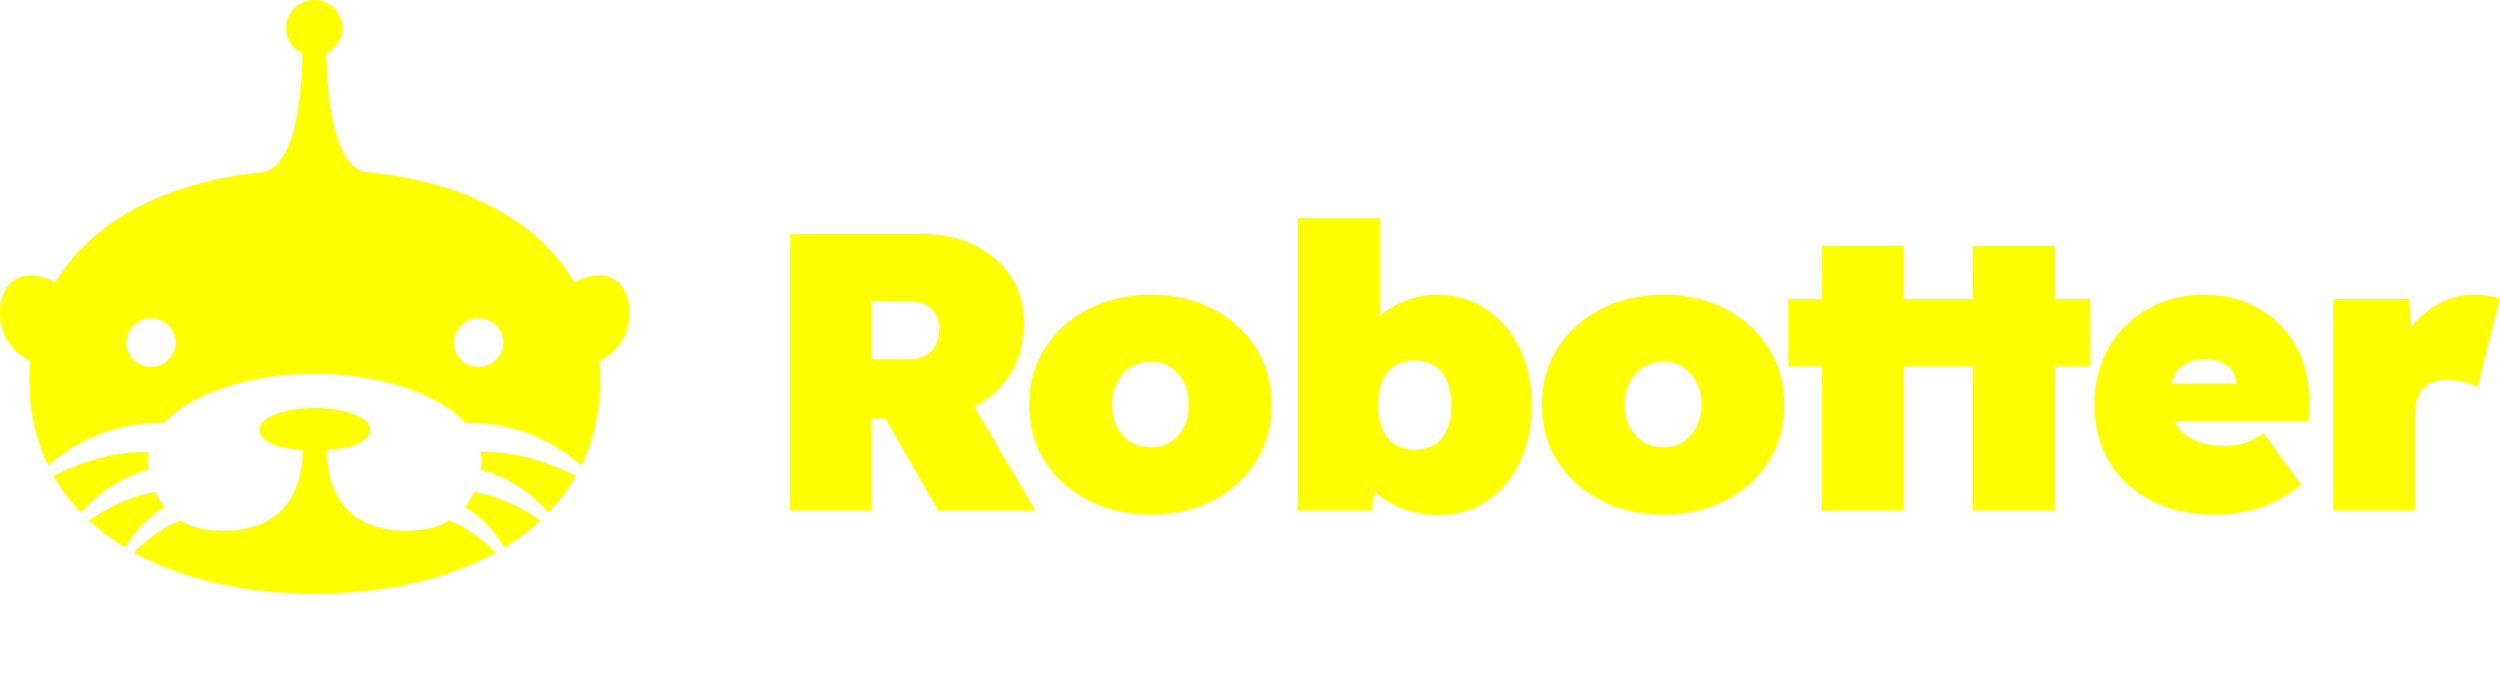
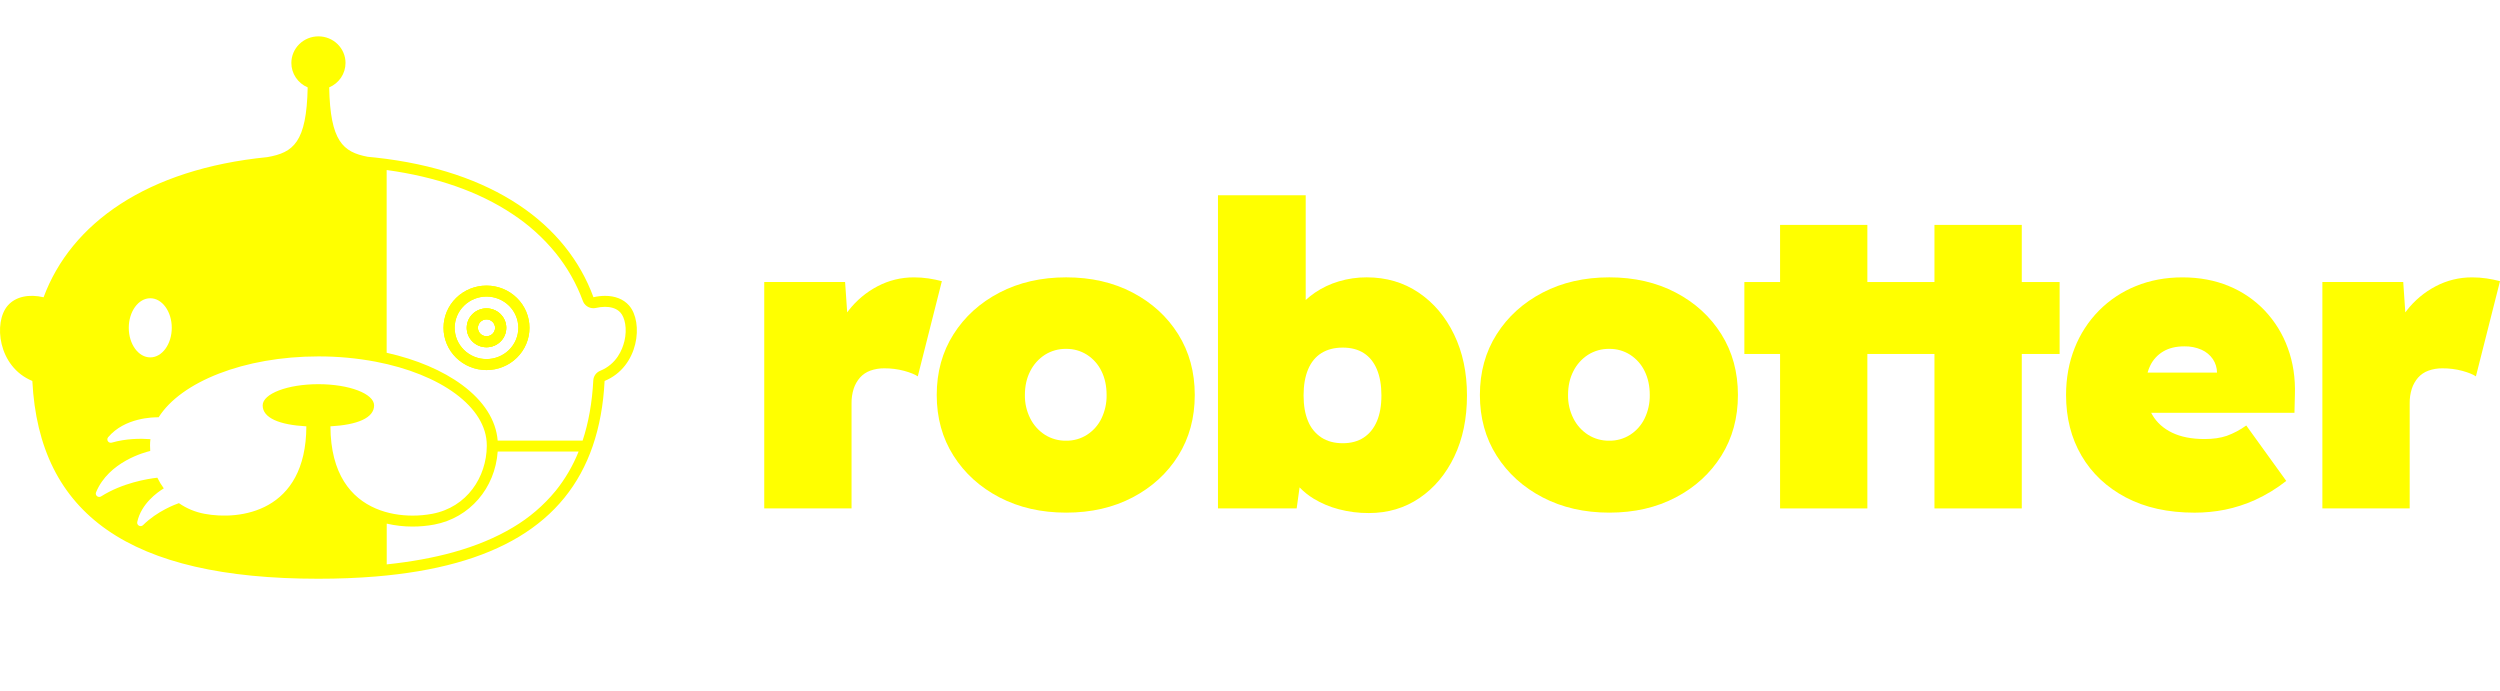
<svg xmlns="http://www.w3.org/2000/svg" width="181" height="50" viewBox="0 0 181 50" fill="none">
-   <path d="M73.173 27.023C73.816 25.964 74.138 24.729 74.138 23.317C74.138 22.078 73.826 20.981 73.202 20.026C72.578 19.072 71.711 18.319 70.599 17.766C69.488 17.213 68.221 16.936 66.797 16.936H57.205V36.967H63.112V30.3H64.107L67.938 36.967H74.986L70.541 29.441C71.638 28.901 72.553 28.061 73.173 27.023ZM67.441 25.421C67.07 25.812 66.524 26.008 65.803 26.007H63.112V21.799H65.686C66.466 21.799 67.046 21.975 67.426 22.328C67.806 22.681 67.997 23.172 67.997 23.802C67.997 24.489 67.811 25.028 67.441 25.421Z" fill="#FFFF00" />
-   <path d="M87.839 22.371C86.523 21.684 85.017 21.341 83.321 21.341C81.624 21.341 80.113 21.684 78.787 22.371C77.462 23.058 76.419 23.998 75.658 25.19C74.898 26.382 74.518 27.751 74.518 29.296C74.518 30.842 74.898 32.211 75.658 33.403C76.419 34.595 77.462 35.535 78.787 36.221C80.113 36.908 81.624 37.252 83.321 37.252C85.017 37.252 86.523 36.908 87.839 36.221C89.155 35.535 90.188 34.595 90.939 33.403C91.69 32.211 92.065 30.842 92.065 29.296C92.065 27.751 91.69 26.382 90.939 25.19C90.188 23.998 89.155 23.058 87.839 22.371ZM85.295 31.514C84.778 32.096 84.12 32.387 83.321 32.387C82.502 32.387 81.829 32.096 81.303 31.514C80.776 30.932 80.513 30.193 80.513 29.296C80.513 28.381 80.776 27.632 81.303 27.05C81.829 26.468 82.502 26.177 83.321 26.177C84.12 26.177 84.778 26.468 85.295 27.05C85.811 27.632 86.069 28.381 86.07 29.296C86.07 30.195 85.812 30.934 85.296 31.516L85.295 31.514Z" fill="#FFFF00" />
-   <path d="M107.609 22.371C106.585 21.684 105.411 21.341 104.085 21.341C103.295 21.336 102.511 21.477 101.775 21.756C101.095 22.007 100.47 22.381 99.932 22.858V15.79H93.966V36.965H99.318L99.523 35.563C100.03 36.078 100.697 36.493 101.526 36.808C102.39 37.129 103.307 37.289 104.231 37.28C105.518 37.28 106.663 36.942 107.667 36.264C108.672 35.587 109.461 34.652 110.036 33.46C110.611 32.268 110.899 30.89 110.899 29.325C110.899 27.78 110.607 26.406 110.022 25.204C109.437 24.002 108.633 23.058 107.609 22.371ZM104.392 31.714C103.933 32.278 103.285 32.559 102.447 32.559C101.589 32.559 100.931 32.277 100.473 31.714C100.015 31.152 99.786 30.355 99.786 29.325C99.786 28.295 100.015 27.498 100.473 26.936C100.931 26.373 101.589 26.091 102.447 26.091C103.285 26.091 103.933 26.373 104.392 26.936C104.851 27.498 105.08 28.295 105.079 29.325C105.079 30.356 104.85 31.153 104.392 31.716V31.714Z" fill="#FFFF00" />
-   <path d="M124.953 22.371C123.637 21.684 122.131 21.341 120.435 21.341C118.739 21.341 117.228 21.684 115.902 22.371C114.576 23.058 113.533 23.998 112.773 25.19C112.012 26.382 111.632 27.751 111.632 29.296C111.632 30.842 112.012 32.211 112.773 33.403C113.533 34.595 114.576 35.535 115.902 36.221C117.228 36.908 118.739 37.252 120.435 37.252C122.131 37.252 123.637 36.908 124.953 36.221C126.269 35.535 127.303 34.595 128.053 33.403C128.804 32.211 129.179 30.842 129.179 29.296C129.179 27.751 128.804 26.382 128.053 25.19C127.303 23.998 126.269 23.058 124.953 22.371ZM122.409 31.514C121.892 32.096 121.234 32.387 120.435 32.387C119.616 32.387 118.943 32.096 118.417 31.514C117.891 30.932 117.627 30.193 117.627 29.296C117.627 28.381 117.891 27.632 118.417 27.05C118.943 26.468 119.616 26.177 120.435 26.177C121.234 26.177 121.892 26.468 122.409 27.05C122.926 27.632 123.184 28.381 123.184 29.296C123.182 30.195 122.923 30.934 122.407 31.516L122.409 31.514Z" fill="#FFFF00" />
-   <path d="M148.771 17.794H142.834V21.657H137.833V17.794H131.896V21.657H129.469V26.522H131.896V36.967H137.833V26.522H142.834V36.967H148.771V26.522H151.344V21.657H148.771V17.794Z" fill="#FFFF00" />
-   <path d="M163.616 22.371C162.455 21.684 161.105 21.341 159.565 21.341C158.026 21.341 156.661 21.684 155.471 22.371C154.293 23.046 153.323 24.02 152.663 25.19C151.98 26.383 151.639 27.752 151.64 29.296C151.641 30.841 151.992 32.21 152.693 33.403C153.395 34.596 154.399 35.535 155.705 36.221C157.011 36.908 158.571 37.251 160.384 37.252C161.43 37.252 162.471 37.098 163.47 36.794C164.473 36.489 165.521 35.926 166.614 35.105L163.894 31.357C163.486 31.65 163.038 31.886 162.563 32.058C162.143 32.201 161.641 32.273 161.057 32.273C160.14 32.273 159.375 32.115 158.761 31.8C158.148 31.485 157.704 31.052 157.43 30.498H167.169L167.198 29.296C167.237 27.751 166.94 26.382 166.306 25.19C165.696 24.023 164.764 23.046 163.616 22.371ZM157.197 27.78C157.508 26.597 158.337 26.006 159.682 26.006C160.345 26.006 160.877 26.163 161.276 26.478C161.676 26.792 161.886 27.227 161.905 27.78H157.197Z" fill="#FFFF00" />
-   <path d="M180.093 21.414C179.764 21.365 179.432 21.341 179.099 21.343C178.208 21.336 177.331 21.558 176.555 21.987C175.773 22.418 175.094 23.008 174.566 23.718L174.42 21.657H168.922V36.965H174.858V29.869C174.858 29.125 175.049 28.543 175.429 28.123C175.809 27.703 176.36 27.494 177.081 27.494C177.54 27.49 177.998 27.548 178.441 27.665C178.86 27.78 179.167 27.904 179.362 28.037L181 21.599C180.701 21.522 180.399 21.46 180.093 21.414Z" fill="#FFFF00" />
-   <path d="M44.721 20.39C43.949 19.752 42.75 19.809 41.597 20.423C39.052 16.138 33.917 13.123 26.319 12.425C23.953 11.733 23.657 6.151 23.627 3.839C23.98 3.677 24.278 3.419 24.487 3.095C24.696 2.772 24.807 2.397 24.807 2.014C24.807 1.48 24.591 0.968 24.207 0.59C23.824 0.212 23.303 0 22.761 0C22.218 0 21.698 0.212 21.314 0.59C20.931 0.968 20.715 1.48 20.715 2.014C20.715 2.397 20.826 2.772 21.035 3.095C21.244 3.419 21.542 3.677 21.895 3.839C21.864 6.187 21.558 11.907 19.091 12.454C11.637 13.201 6.55 16.201 4.009 20.434C2.85 19.81 1.64 19.748 0.864 20.39C-0.305 21.355 -0.445 24.229 1.431 25.663C1.668 25.844 1.919 26.006 2.183 26.146C2.146 26.571 2.127 27.002 2.127 27.438C2.127 29.796 2.61 31.878 3.485 33.689C5.547 31.942 8.169 30.57 11.892 30.609C13.835 28.508 17.986 27.057 22.793 27.057C27.6 27.057 31.75 28.508 33.694 30.609C37.417 30.57 40.039 31.942 42.1 33.689C42.975 31.878 43.459 29.796 43.459 27.438C43.459 27.002 43.441 26.571 43.404 26.146C43.667 26.006 43.918 25.844 44.155 25.663C46.03 24.229 45.89 21.355 44.721 20.39ZM10.934 26.557C10.459 26.557 10.004 26.372 9.668 26.041C9.332 25.711 9.144 25.262 9.144 24.795C9.144 24.328 9.332 23.88 9.668 23.549C10.004 23.219 10.459 23.033 10.934 23.033C11.408 23.033 11.864 23.219 12.199 23.549C12.535 23.88 12.724 24.328 12.724 24.795C12.724 25.262 12.535 25.711 12.199 26.041C11.864 26.372 11.408 26.557 10.934 26.557ZM34.651 26.557C34.176 26.557 33.721 26.372 33.385 26.041C33.05 25.711 32.861 25.262 32.861 24.795C32.861 24.328 33.05 23.88 33.385 23.549C33.721 23.219 34.176 23.033 34.651 23.033C35.126 23.033 35.581 23.219 35.916 23.549C36.252 23.88 36.441 24.328 36.441 24.795C36.441 25.262 36.252 25.711 35.916 26.041C35.581 26.372 35.126 26.557 34.651 26.557Z" fill="#FFFF00" />
-   <path d="M34.816 32.716C34.85 32.908 34.868 33.102 34.868 33.297C34.867 33.53 34.852 33.763 34.822 33.994C36.999 34.599 38.529 35.767 39.709 37.108C40.484 36.305 41.154 35.41 41.704 34.444C39.599 33.383 37.217 32.667 34.816 32.716Z" fill="#FFFF00" />
-   <path d="M33.661 36.701C34.989 37.497 35.878 38.526 36.526 39.63C37.462 39.067 38.336 38.41 39.135 37.672C37.714 36.681 36.083 35.905 34.349 35.613C34.167 36.003 33.936 36.369 33.661 36.701Z" fill="#FFFF00" />
-   <path d="M11.924 36.701C11.649 36.369 11.417 36.003 11.235 35.613C9.502 35.905 7.871 36.683 6.45 37.672C7.249 38.41 8.123 39.067 9.058 39.63C9.706 38.529 10.595 37.497 11.924 36.701Z" fill="#FFFF00" />
-   <path d="M11.235 35.613L11.798 35.536C11.609 35.556 11.422 35.582 11.235 35.613Z" fill="#FFFF00" />
-   <path d="M10.763 33.994C10.732 33.763 10.717 33.53 10.717 33.297C10.717 33.102 10.734 32.908 10.769 32.716C8.368 32.667 5.985 33.383 3.88 34.444C4.43 35.41 5.1 36.305 5.876 37.108C7.057 35.767 8.586 34.599 10.763 33.994Z" fill="#FFFF00" />
-   <path d="M32.531 37.683C32.058 37.972 31.534 38.172 30.986 38.271C28.493 38.732 23.748 38.467 23.657 32.568C25.583 32.46 26.789 31.969 26.789 31.065C26.789 30.222 24.999 29.538 22.793 29.538C20.587 29.538 18.797 30.222 18.797 31.065C18.797 31.969 20.002 32.46 21.929 32.568C21.838 38.467 17.094 38.732 14.599 38.271C14.052 38.172 13.528 37.972 13.055 37.683C11.771 38.186 10.638 39.022 9.69 39.996C13.305 42 17.907 42.983 22.795 42.983C27.682 42.983 32.283 42 35.9 39.996C34.947 39.022 33.815 38.185 32.531 37.683Z" fill="#FFFF00" />
+   <path d="M67.226 20.158C66.876 20.106 66.522 20.081 66.167 20.082C65.249 20.078 64.345 20.299 63.536 20.725C62.714 21.156 61.997 21.757 61.434 22.487C61.401 22.53 61.368 22.573 61.336 22.617L61.185 20.419H55.331V36.808H61.652V29.21C61.645 28.847 61.698 28.485 61.808 28.138C61.904 27.846 62.057 27.575 62.26 27.341C62.462 27.114 62.719 26.94 63.007 26.836C63.331 26.72 63.674 26.663 64.019 26.667C64.508 26.663 64.995 26.725 65.467 26.851C65.913 26.974 66.24 27.107 66.448 27.249L68.191 20.356C67.873 20.274 67.551 20.208 67.226 20.158Z" fill="#FFFF00" />
+   <path d="M82.002 21.183C80.601 20.448 78.998 20.08 77.192 20.08C75.386 20.08 73.777 20.448 72.365 21.183C70.954 21.918 69.843 22.924 69.034 24.201C68.224 25.477 67.819 26.943 67.819 28.597C67.819 30.252 68.224 31.717 69.034 32.994C69.843 34.27 70.954 35.276 72.365 36.012C73.777 36.747 75.386 37.115 77.192 37.115C78.998 37.115 80.601 36.747 82.002 36.012C83.403 35.276 84.504 34.27 85.303 32.994C86.102 31.717 86.501 30.252 86.501 28.597C86.501 26.943 86.102 25.477 85.303 24.201C84.504 22.924 83.403 21.918 82.002 21.183ZM79.745 30.298C79.514 30.778 79.153 31.186 78.702 31.477C78.253 31.765 77.727 31.914 77.192 31.906C76.646 31.917 76.109 31.767 75.65 31.477C75.197 31.184 74.831 30.777 74.592 30.298C74.326 29.77 74.192 29.187 74.202 28.597C74.202 27.944 74.332 27.367 74.592 26.866C74.832 26.388 75.197 25.98 75.65 25.687C76.11 25.397 76.646 25.248 77.192 25.258C77.727 25.251 78.252 25.4 78.702 25.687C79.153 25.979 79.513 26.387 79.745 26.866C79.994 27.368 80.118 27.945 80.118 28.597C80.129 29.186 80 29.768 79.744 30.3L79.745 30.298Z" fill="#FFFF00" />
+   <path d="M102.707 21.183C101.617 20.448 100.366 20.08 98.954 20.08C98.269 20.077 97.587 20.175 96.931 20.371C96.309 20.555 95.721 20.835 95.187 21.198C94.957 21.357 94.738 21.532 94.533 21.72V14.136H88.181V36.808H93.879L94.089 35.288C94.392 35.601 94.735 35.875 95.109 36.104C95.674 36.446 96.288 36.704 96.931 36.87C97.641 37.057 98.374 37.15 99.11 37.145C100.48 37.145 101.7 36.783 102.769 36.058C103.838 35.333 104.679 34.332 105.291 33.055C105.903 31.779 106.209 30.304 106.209 28.628C106.209 26.974 105.898 25.503 105.275 24.216C104.653 22.929 103.796 21.918 102.707 21.183ZM99.688 30.497C99.47 31.008 99.154 31.401 98.738 31.677C98.323 31.952 97.815 32.09 97.213 32.09C96.611 32.09 96.097 31.952 95.671 31.677C95.236 31.389 94.899 30.977 94.706 30.497C94.488 29.987 94.379 29.364 94.379 28.628C94.379 27.892 94.488 27.264 94.706 26.744C94.924 26.223 95.246 25.83 95.671 25.564C96.097 25.299 96.611 25.166 97.213 25.166C97.815 25.166 98.324 25.299 98.738 25.564C99.153 25.83 99.47 26.223 99.688 26.744C99.906 27.265 100.015 27.893 100.015 28.628C100.015 29.363 99.906 29.986 99.688 30.497Z" fill="#FFFF00" />
+   <path d="M121.326 21.183C119.925 20.448 118.322 20.08 116.516 20.08C114.71 20.08 113.101 20.448 111.69 21.183C110.278 21.918 109.167 22.924 108.358 24.201C107.548 25.477 107.144 26.943 107.144 28.597C107.144 30.252 107.548 31.717 108.358 32.994C109.167 34.27 110.278 35.276 111.69 36.012C113.101 36.747 114.71 37.115 116.516 37.115C118.322 37.115 119.925 36.747 121.326 36.012C122.728 35.276 123.828 34.27 124.627 32.994C125.426 31.717 125.826 30.252 125.826 28.597C125.826 26.943 125.426 25.477 124.627 24.201C123.828 22.924 122.728 21.918 121.326 21.183ZM119.069 30.298C118.838 30.778 118.477 31.186 118.026 31.477C117.577 31.764 117.051 31.914 116.516 31.906C115.97 31.917 115.434 31.767 114.974 31.477C114.521 31.184 114.155 30.777 113.916 30.298C113.649 29.77 113.516 29.187 113.527 28.597C113.527 27.944 113.656 27.367 113.916 26.866C114.156 26.387 114.521 25.98 114.974 25.687C115.434 25.397 115.97 25.248 116.516 25.258C117.051 25.251 117.577 25.4 118.026 25.687C118.477 25.979 118.838 26.387 119.069 26.866C119.318 27.368 119.443 27.945 119.443 28.597C119.453 29.186 119.325 29.768 119.069 30.3V30.298Z" fill="#FFFF00" />
+   <path d="M140.055 25.627V36.81H146.376V25.627H149.116V20.419H146.376V16.283H140.055V20.419H135.197V16.283H128.877V20.419H126.292V25.627H128.877V36.81H135.197V25.627H140.055Z" fill="#FFFF00" />
+   <path d="M163.968 22.487C163.239 21.72 162.353 21.114 161.368 20.71C160.361 20.292 159.245 20.083 158.021 20.082C156.797 20.081 155.67 20.29 154.642 20.71C153.635 21.115 152.724 21.72 151.965 22.487C151.199 23.265 150.601 24.187 150.205 25.198C149.79 26.24 149.583 27.374 149.583 28.599C149.583 30.254 149.956 31.719 150.704 32.996C151.451 34.272 152.52 35.278 153.911 36.014C155.301 36.749 156.962 37.117 158.893 37.117C159.63 37.117 160.365 37.046 161.088 36.902C161.839 36.748 162.57 36.512 163.267 36.197C164.074 35.829 164.832 35.366 165.525 34.819L162.629 30.805C162.196 31.119 161.72 31.372 161.215 31.556C160.768 31.709 160.234 31.786 159.611 31.786C158.677 31.786 157.894 31.632 157.26 31.326C156.627 31.02 156.15 30.591 155.828 30.039C155.799 29.989 155.771 29.938 155.745 29.886H166.119L166.15 28.599C166.192 27.374 166.02 26.24 165.636 25.198C165.274 24.192 164.706 23.27 163.968 22.487ZM156.62 25.444C157.035 25.198 157.543 25.076 158.145 25.076C158.574 25.066 158.999 25.15 159.391 25.321C159.727 25.47 160.014 25.709 160.218 26.01C160.407 26.298 160.509 26.633 160.512 26.975H155.486C155.532 26.807 155.593 26.643 155.669 26.485C155.872 26.052 156.204 25.689 156.62 25.444Z" fill="#FFFF00" />
+   <path d="M180.035 20.158C179.684 20.106 179.33 20.081 178.976 20.082C178.058 20.078 177.154 20.299 176.345 20.725C175.523 21.156 174.806 21.757 174.243 22.487C174.21 22.53 174.177 22.573 174.145 22.617L173.994 20.419H168.14V36.808H174.461V29.21C174.454 28.847 174.507 28.485 174.617 28.138C174.713 27.846 174.866 27.575 175.068 27.341C175.27 27.113 175.527 26.94 175.816 26.836C176.14 26.72 176.483 26.663 176.828 26.667C177.316 26.663 177.804 26.725 178.275 26.851C178.721 26.974 179.049 27.107 179.256 27.249L181 20.356C180.682 20.274 180.36 20.208 180.035 20.158Z" fill="#FFFF00" />
+   <path d="M45.546 22.12C45.133 21.648 44.515 21.42 43.809 21.42C43.525 21.421 43.242 21.455 42.966 21.519C41.025 16.222 35.705 12.336 27.191 11.408C27.002 11.388 26.812 11.368 26.621 11.351C24.823 11.009 23.911 10.221 23.833 6.327C24.184 6.177 24.483 5.93 24.694 5.616C24.904 5.302 25.016 4.934 25.016 4.558C25.016 4.047 24.809 3.557 24.442 3.196C24.074 2.835 23.575 2.632 23.055 2.632C22.535 2.632 22.036 2.835 21.668 3.196C21.3 3.557 21.094 4.047 21.094 4.558C21.094 4.934 21.206 5.302 21.416 5.616C21.626 5.93 21.925 6.177 22.276 6.327C22.197 10.317 21.241 11.046 19.354 11.376C10.642 12.243 5.148 16.159 3.156 21.522C2.104 21.277 1.137 21.465 0.564 22.12C-0.491 23.325 -0.156 26.557 2.341 27.581C2.839 37.258 9.394 41.901 23.036 41.901C24.504 41.901 25.891 41.847 27.196 41.739C35.853 41.023 40.977 37.923 42.912 32.297C43.398 30.885 43.685 29.313 43.773 27.581C46.266 26.557 46.6 23.325 45.546 22.12ZM10.879 21.593C11.739 21.593 12.436 22.552 12.436 23.734C12.436 24.916 11.739 25.875 10.879 25.875C10.02 25.875 9.323 24.916 9.323 23.734C9.323 22.552 10.021 21.593 10.879 21.593ZM23.922 30.867C25.868 30.759 27.085 30.263 27.085 29.352C27.085 28.503 25.28 27.815 23.051 27.815C20.822 27.815 19.017 28.503 19.017 29.352C19.017 30.263 20.234 30.759 22.18 30.867C22.158 37.096 17.349 37.68 14.812 37.2C14.143 37.077 13.509 36.814 12.953 36.428C12.73 36.505 11.386 36.995 10.356 38.019C10.318 38.056 10.269 38.08 10.215 38.088C10.162 38.095 10.107 38.085 10.06 38.06C10.013 38.034 9.975 37.994 9.953 37.946C9.931 37.897 9.925 37.843 9.937 37.792C10.223 36.476 11.376 35.651 11.859 35.358C11.68 35.115 11.524 34.856 11.392 34.586C10.671 34.667 8.867 34.961 7.319 35.94C7.274 35.968 7.221 35.982 7.168 35.978C7.115 35.975 7.065 35.955 7.024 35.922C6.984 35.888 6.955 35.843 6.942 35.792C6.93 35.741 6.934 35.688 6.955 35.64C7.873 33.421 10.503 32.737 10.877 32.651C10.867 32.518 10.862 32.383 10.862 32.249C10.862 32.098 10.872 31.946 10.892 31.796C10.181 31.743 9.129 31.746 8.09 32.047C8.039 32.062 7.985 32.06 7.935 32.042C7.885 32.025 7.842 31.991 7.813 31.948C7.783 31.905 7.769 31.853 7.771 31.801C7.774 31.749 7.793 31.699 7.827 31.658C9.031 30.229 11.106 30.204 11.485 30.212C13.097 27.651 17.668 25.804 23.053 25.804C24.442 25.801 25.828 25.929 27.192 26.185C31.888 27.081 35.244 29.458 35.244 32.249C35.244 32.266 35.244 32.282 35.244 32.298C35.224 34.538 33.817 36.723 31.293 37.2C30.825 37.287 30.349 37.331 29.873 37.33C29.014 37.33 28.07 37.19 27.196 36.811C25.43 36.052 23.936 34.334 23.923 30.867H23.922ZM40.218 35.549C39.358 36.595 38.318 37.485 37.146 38.179C35.913 38.921 34.453 39.529 32.806 39.986C31.374 40.383 29.76 40.677 27.999 40.862V37.91C28.611 38.053 29.238 38.124 29.867 38.123C30.395 38.124 30.922 38.075 31.44 37.979C34.004 37.494 35.845 35.349 36.033 32.693H41.891C41.48 33.721 40.917 34.683 40.219 35.549H40.218ZM45.199 24.727C45.059 25.309 44.645 26.358 43.452 26.847C43.311 26.904 43.189 27 43.101 27.123C43.013 27.246 42.962 27.391 42.954 27.541C42.871 29.138 42.611 30.604 42.182 31.9H36.032C35.913 30.419 35.029 29.032 33.459 27.871C32.05 26.831 30.172 26.029 27.994 25.54V12.309C31.6 12.806 34.656 13.872 37.084 15.485C38.278 16.268 39.342 17.227 40.239 18.329C41.078 19.37 41.74 20.539 42.199 21.788C42.255 21.942 42.358 22.076 42.495 22.17C42.631 22.264 42.793 22.314 42.96 22.314C43.022 22.315 43.085 22.308 43.146 22.294C43.362 22.243 43.584 22.216 43.806 22.215C44.149 22.215 44.623 22.288 44.927 22.639C45.225 22.973 45.433 23.769 45.203 24.727H45.199Z" fill="#FFFF00" />
+   <path d="M35.223 22.327C34.843 22.327 34.479 22.476 34.21 22.739C33.942 23.003 33.791 23.361 33.791 23.734C33.791 24.107 33.942 24.465 34.21 24.729C34.479 24.993 34.843 25.141 35.223 25.141C35.602 25.141 35.967 24.993 36.235 24.729C36.504 24.465 36.655 24.107 36.655 23.734C36.655 23.361 36.504 23.003 36.235 22.739C35.967 22.476 35.602 22.327 35.223 22.327ZM35.223 24.346C35.057 24.346 34.899 24.281 34.782 24.167C34.666 24.052 34.6 23.896 34.6 23.734C34.6 23.572 34.666 23.416 34.782 23.302C34.899 23.187 35.057 23.122 35.223 23.122C35.388 23.122 35.546 23.187 35.663 23.302C35.78 23.416 35.845 23.572 35.845 23.734C35.845 23.896 35.78 24.052 35.663 24.167C35.546 24.281 35.388 24.346 35.223 24.346Z" fill="#FFFF00" />
+   <path d="M35.223 20.676C34.397 20.676 33.605 20.998 33.022 21.572C32.438 22.145 32.11 22.923 32.11 23.734C32.11 24.545 32.438 25.323 33.022 25.897C33.605 26.47 34.397 26.793 35.223 26.793C36.048 26.793 36.84 26.47 37.424 25.897C38.008 25.323 38.336 24.545 38.336 23.734C38.336 22.923 38.008 22.145 37.424 21.572C36.84 20.998 36.048 20.676 35.223 20.676ZM35.223 25.997C34.612 25.997 34.026 25.759 33.594 25.334C33.162 24.91 32.919 24.334 32.919 23.734C32.919 23.134 33.162 22.558 33.594 22.134C34.026 21.709 34.612 21.471 35.223 21.471C35.834 21.471 36.419 21.709 36.852 22.134C37.283 22.558 37.526 23.134 37.526 23.734C37.526 24.334 37.283 24.91 36.852 25.334C36.419 25.759 35.834 25.997 35.223 25.997Z" fill="#FFFF00" />
+   <path d="M35.223 20.676C34.397 20.676 33.605 20.998 33.022 21.572C32.438 22.145 32.11 22.923 32.11 23.734C32.11 24.545 32.438 25.323 33.022 25.897C33.605 26.47 34.397 26.793 35.223 26.793C36.048 26.793 36.84 26.47 37.424 25.897C38.008 25.323 38.336 24.545 38.336 23.734C38.336 22.923 38.008 22.145 37.424 21.572C36.84 20.998 36.048 20.676 35.223 20.676ZM35.223 25.997C34.612 25.997 34.026 25.759 33.594 25.334C33.162 24.91 32.919 24.334 32.919 23.734C32.919 23.134 33.162 22.558 33.594 22.134C34.026 21.709 34.612 21.471 35.223 21.471C35.834 21.471 36.419 21.709 36.852 22.134C37.283 22.558 37.526 23.134 37.526 23.734C37.526 24.334 37.283 24.91 36.852 25.334C36.419 25.759 35.834 25.997 35.223 25.997Z" fill="#FFFF00" />
+   <path d="M35.223 22.327C34.843 22.327 34.479 22.476 34.21 22.739C33.942 23.003 33.791 23.361 33.791 23.734C33.791 24.107 33.942 24.465 34.21 24.729C34.479 24.993 34.843 25.141 35.223 25.141C35.602 25.141 35.967 24.993 36.235 24.729C36.504 24.465 36.655 24.107 36.655 23.734C36.655 23.361 36.504 23.003 36.235 22.739C35.967 22.476 35.602 22.327 35.223 22.327ZM35.223 24.346C35.057 24.346 34.899 24.281 34.782 24.167C34.666 24.052 34.6 23.896 34.6 23.734C34.6 23.572 34.666 23.416 34.782 23.302C34.899 23.187 35.057 23.122 35.223 23.122C35.388 23.122 35.546 23.187 35.663 23.302C35.78 23.416 35.845 23.572 35.845 23.734C35.845 23.896 35.78 24.052 35.663 24.167C35.546 24.281 35.388 24.346 35.223 24.346Z" fill="#FFFF00" />
+   <path d="M35.223 22.327C34.843 22.327 34.479 22.476 34.21 22.739C33.942 23.003 33.791 23.361 33.791 23.734C33.791 24.107 33.942 24.465 34.21 24.729C34.479 24.993 34.843 25.141 35.223 25.141C35.602 25.141 35.967 24.993 36.235 24.729C36.504 24.465 36.655 24.107 36.655 23.734C36.655 23.361 36.504 23.003 36.235 22.739C35.967 22.476 35.602 22.327 35.223 22.327ZM35.223 24.346C35.057 24.346 34.899 24.281 34.782 24.167C34.666 24.052 34.6 23.896 34.6 23.734C34.6 23.572 34.666 23.416 34.782 23.302C34.899 23.187 35.057 23.122 35.223 23.122C35.388 23.122 35.546 23.187 35.663 23.302C35.78 23.416 35.845 23.572 35.845 23.734C35.845 23.896 35.78 24.052 35.663 24.167C35.546 24.281 35.388 24.346 35.223 24.346Z" fill="#FFFF00" />
</svg>
